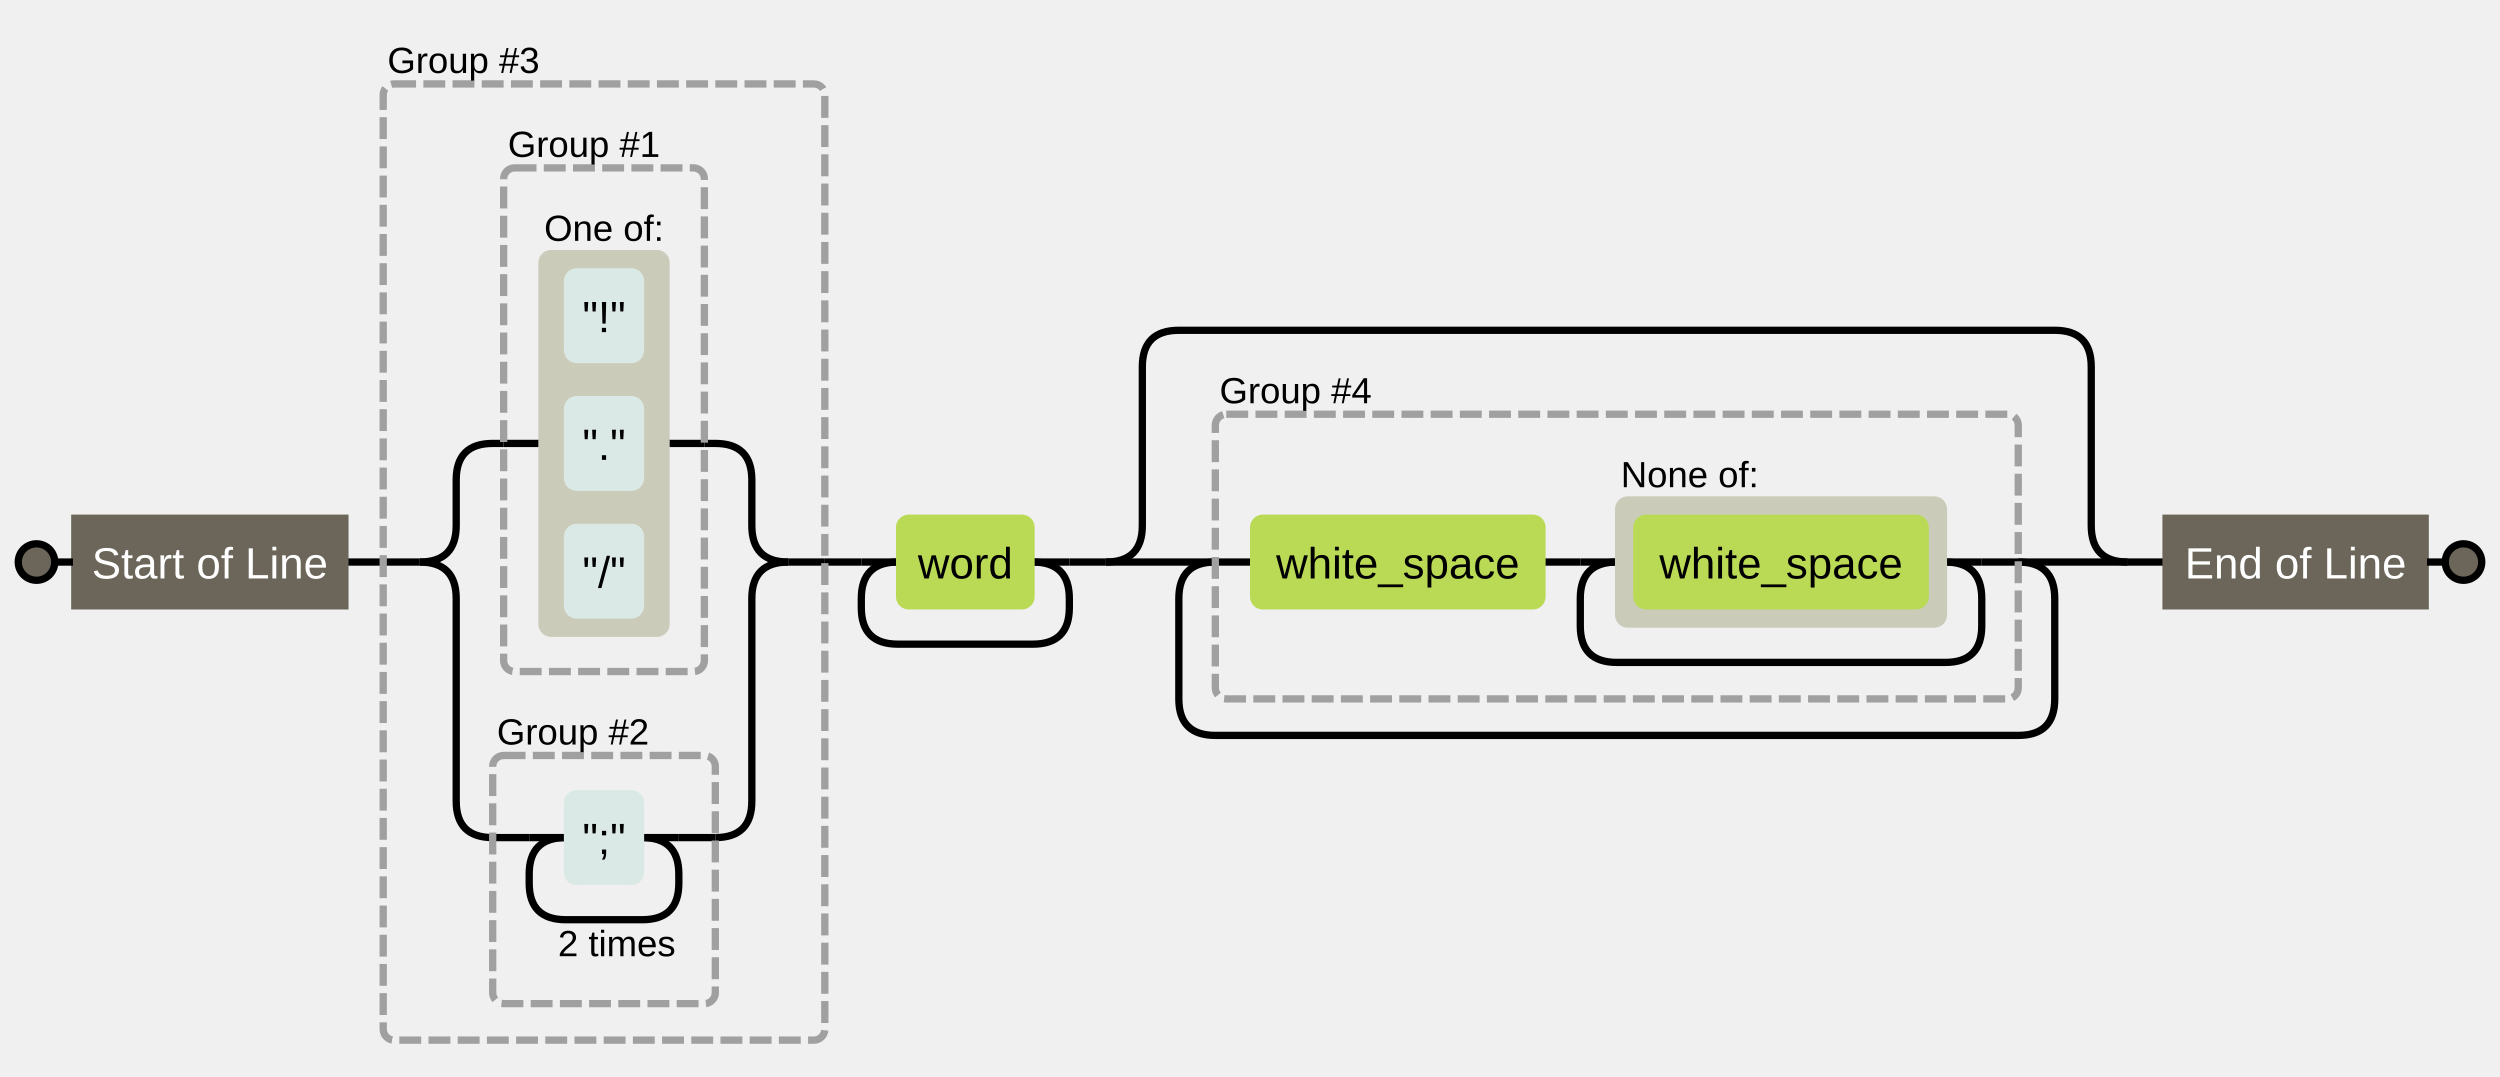
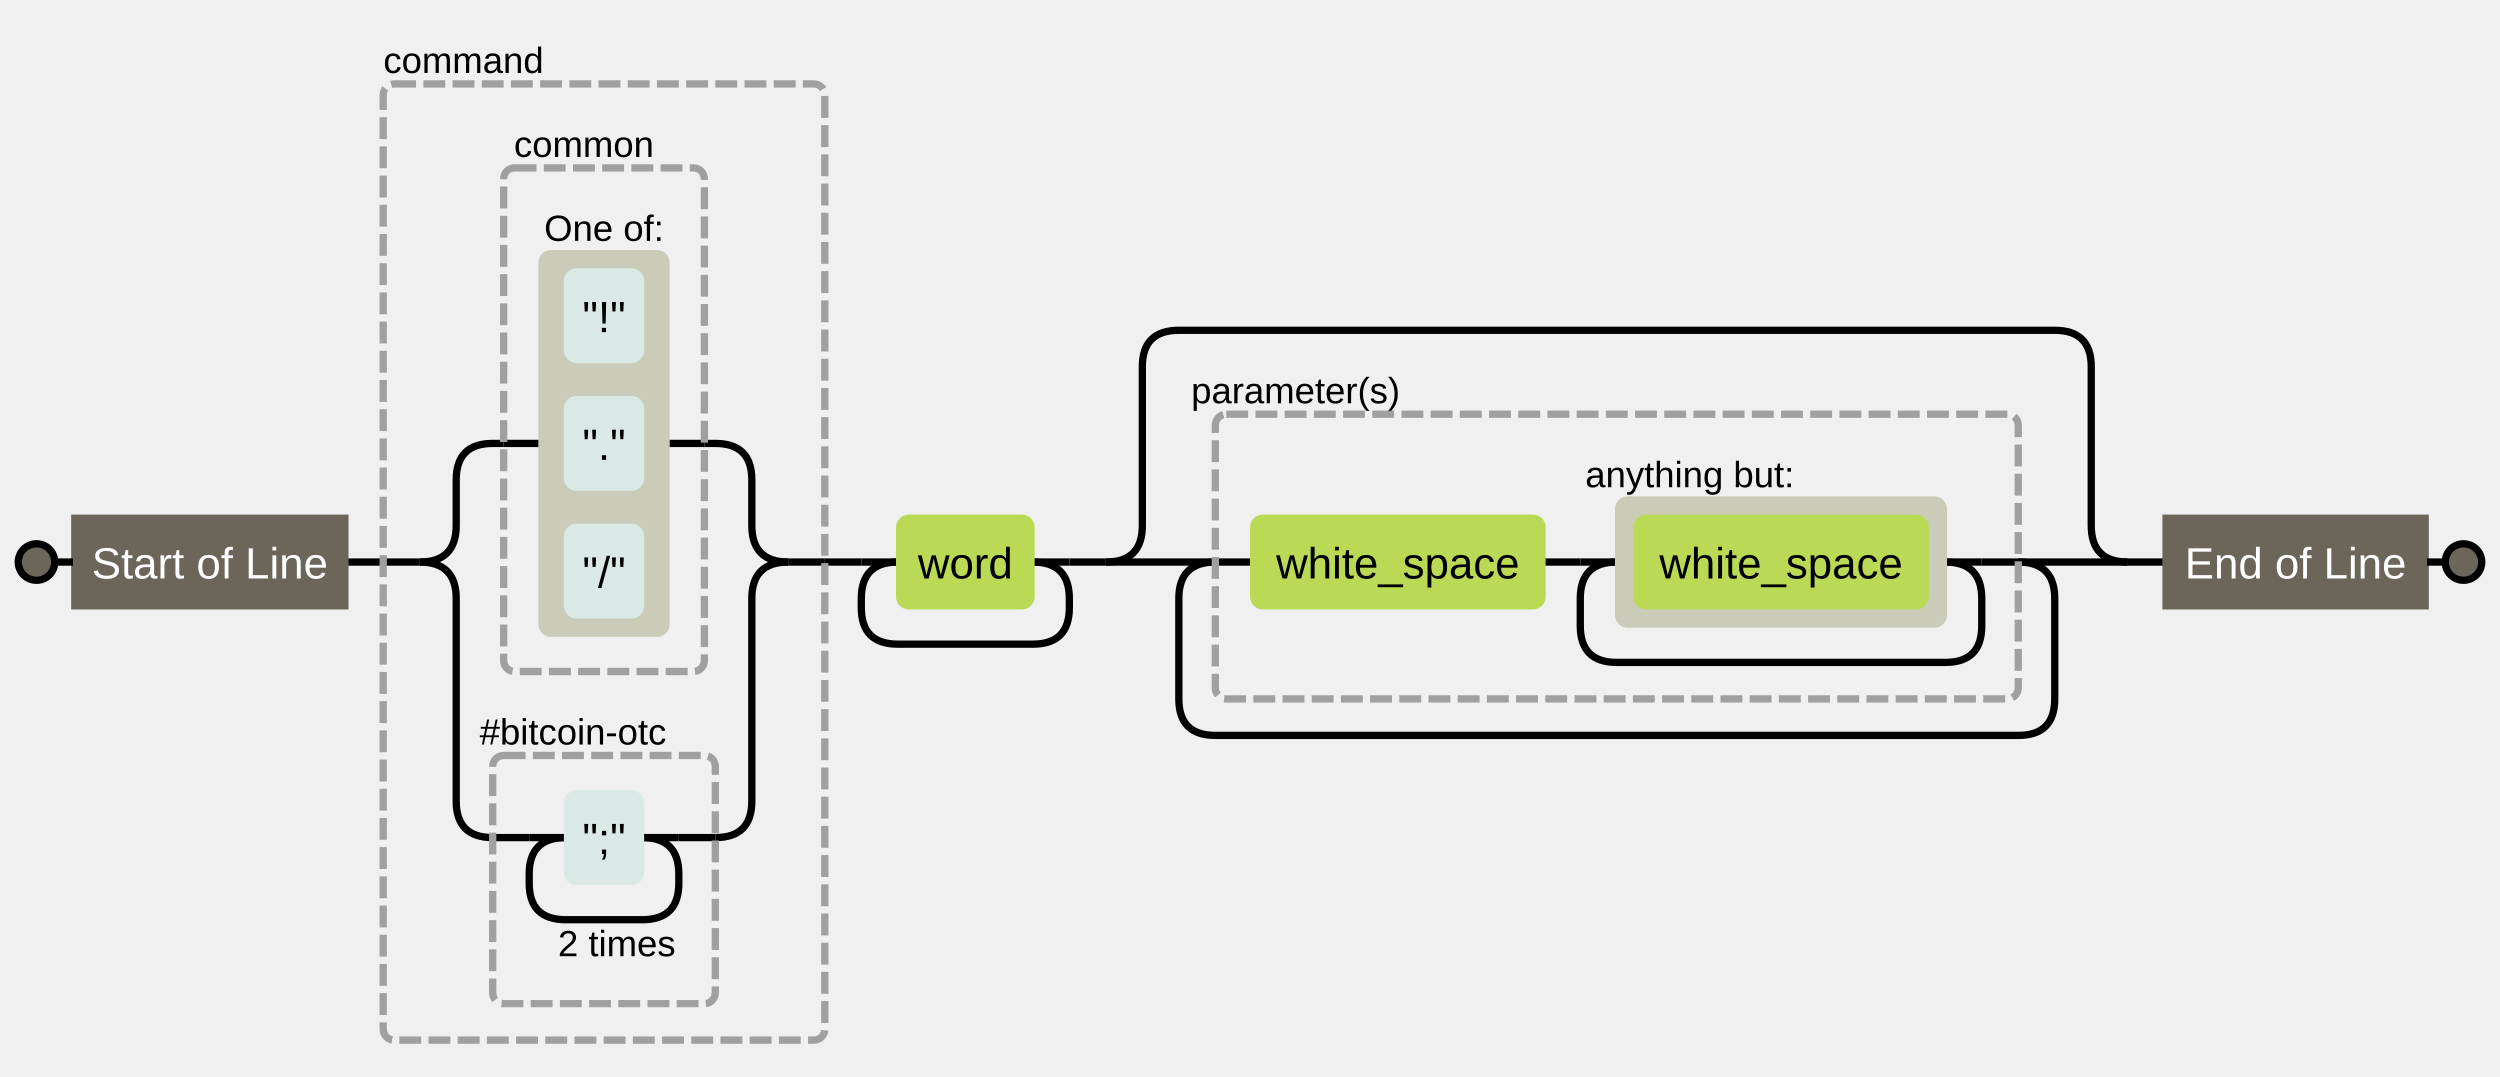
<svg xmlns="http://www.w3.org/2000/svg" height="295" version="1.1" width="685" style="overflow: hidden; position: relative; left: -0.5px;">
  <path fill="none" stroke="#000000" d="M583,154H593" stroke-width="2" style="-webkit-tap-highlight-color: rgba(0, 0, 0, 0);" />
  <path fill="none" stroke="#000000" d="M293,154H303" stroke-width="2" style="-webkit-tap-highlight-color: rgba(0, 0, 0, 0);" />
  <path fill="none" stroke="#000000" d="M226,154H236" stroke-width="2" style="-webkit-tap-highlight-color: rgba(0, 0, 0, 0);" />
  <path fill="none" stroke="#000000" d="M95,154H105" stroke-width="2" style="-webkit-tap-highlight-color: rgba(0, 0, 0, 0);" />
  <path fill="none" stroke="#000000" d="M553,154Q563,154,563,164V191.5Q563,201.5,553,201.5H333Q323,201.5,323,191.5V164Q323,154,333,154" stroke-width="2" style="-webkit-tap-highlight-color: rgba(0, 0, 0, 0);" />
  <path fill="none" stroke="#000000" d="M303,154Q313,154,313,144V100.5Q313,90.5,323,90.5H563Q573,90.5,573,100.5V144Q573,154,583,154" stroke-width="2" style="-webkit-tap-highlight-color: rgba(0, 0, 0, 0);" />
  <path fill="none" stroke="#000000" d="M583,154H553" stroke-width="2" style="-webkit-tap-highlight-color: rgba(0, 0, 0, 0);" />
  <path fill="none" stroke="#000000" d="M303,154H333" stroke-width="2" style="-webkit-tap-highlight-color: rgba(0, 0, 0, 0);" />
  <path fill="none" stroke="#000000" d="M553,154H543" stroke-width="2" style="-webkit-tap-highlight-color: rgba(0, 0, 0, 0);" />
  <path fill="none" stroke="#000000" d="M333,154H343" stroke-width="2" style="-webkit-tap-highlight-color: rgba(0, 0, 0, 0);" />
  <path fill="none" stroke="#000000" d="M423,154H433" stroke-width="2" style="-webkit-tap-highlight-color: rgba(0, 0, 0, 0);" />
  <path fill="none" stroke="#000000" d="M533,154Q543,154,543,164V171.5Q543,181.5,533,181.5H443Q433,181.5,433,171.5V164Q433,154,443,154" stroke-width="2" style="-webkit-tap-highlight-color: rgba(0, 0, 0, 0);" />
  <path fill="none" stroke="#000000" d="M543,154H533" stroke-width="2" style="-webkit-tap-highlight-color: rgba(0, 0, 0, 0);" />
  <path fill="none" stroke="#000000" d="M433,154H443" stroke-width="2" style="-webkit-tap-highlight-color: rgba(0, 0, 0, 0);" />
  <path fill="none" stroke="#000000" d="M283,154Q293,154,293,164V166.5Q293,176.5,283,176.5H246Q236,176.5,236,166.5V164Q236,154,246,154" stroke-width="2" style="-webkit-tap-highlight-color: rgba(0, 0, 0, 0);" />
  <path fill="none" stroke="#000000" d="M293,154H283" stroke-width="2" style="-webkit-tap-highlight-color: rgba(0, 0, 0, 0);" />
  <path fill="none" stroke="#000000" d="M236,154H246" stroke-width="2" style="-webkit-tap-highlight-color: rgba(0, 0, 0, 0);" />
  <path fill="none" stroke="#000000" d="M226,154H216" stroke-width="2" style="-webkit-tap-highlight-color: rgba(0, 0, 0, 0);" />
  <path fill="none" stroke="#000000" d="M105,154H115" stroke-width="2" style="-webkit-tap-highlight-color: rgba(0, 0, 0, 0);" />
  <path fill="none" stroke="#000000" d="M216,154Q206,154,206,164V219.5Q206,229.5,196,229.5H196" stroke-width="2" style="-webkit-tap-highlight-color: rgba(0, 0, 0, 0);" />
  <path fill="none" stroke="#000000" d="M115,154Q125,154,125,164V219.5Q125,229.5,135,229.5H135" stroke-width="2" style="-webkit-tap-highlight-color: rgba(0, 0, 0, 0);" />
  <path fill="none" stroke="#000000" d="M196,229.5H186" stroke-width="2" style="-webkit-tap-highlight-color: rgba(0, 0, 0, 0);" />
  <path fill="none" stroke="#000000" d="M135,229.5H145" stroke-width="2" style="-webkit-tap-highlight-color: rgba(0, 0, 0, 0);" />
  <path fill="none" stroke="#000000" d="M176,229.5Q186,229.5,186,239.5V242Q186,252,176,252H155Q145,252,145,242V239.5Q145,229.5,155,229.5" stroke-width="2" style="-webkit-tap-highlight-color: rgba(0, 0, 0, 0);" />
  <path fill="none" stroke="#000000" d="M186,229.5H176" stroke-width="2" style="-webkit-tap-highlight-color: rgba(0, 0, 0, 0);" />
  <path fill="none" stroke="#000000" d="M145,229.5H155" stroke-width="2" style="-webkit-tap-highlight-color: rgba(0, 0, 0, 0);" />
  <path fill="none" stroke="#000000" d="M216,154Q206,154,206,144V131.5Q206,121.5,196,121.5H193" stroke-width="2" style="-webkit-tap-highlight-color: rgba(0, 0, 0, 0);" />
  <path fill="none" stroke="#000000" d="M115,154Q125,154,125,144V131.5Q125,121.5,135,121.5H138" stroke-width="2" style="-webkit-tap-highlight-color: rgba(0, 0, 0, 0);" />
  <path fill="none" stroke="#000000" d="M193,121.5H183" stroke-width="2" style="-webkit-tap-highlight-color: rgba(0, 0, 0, 0);" />
  <path fill="none" stroke="#000000" d="M138,121.5H148" stroke-width="2" style="-webkit-tap-highlight-color: rgba(0, 0, 0, 0);" />
  <defs style="-webkit-tap-highlight-color: rgba(0, 0, 0, 0);" />
  <rect x="105" y="23" width="121" height="262" r="0" rx="3" ry="3" fill="none" stroke="#a0a0a0" stroke-dasharray="6,2" stroke-width="2" style="-webkit-tap-highlight-color: rgba(0, 0, 0, 0);" />
  <text x="127" y="16.5" text-anchor="middle" font="10px &quot;Arial&quot;" stroke="none" fill="#000000" font-size="10px" style="-webkit-tap-highlight-color: rgba(0, 0, 0, 0); text-anchor: middle; font-style: normal; font-variant: normal; font-weight: normal; font-size: 10px; line-height: normal; font-family: Arial;">
-     <tspan dy="3.5" style="-webkit-tap-highlight-color: rgba(0, 0, 0, 0);">Group #3</tspan>
+     <tspan dy="3.5" style="-webkit-tap-highlight-color: rgba(0, 0, 0, 0);">command</tspan>
  </text>
  <rect x="135" y="207" width="61" height="68" r="0" rx="3" ry="3" fill="none" stroke="#a0a0a0" stroke-dasharray="6,2" stroke-width="2" style="-webkit-tap-highlight-color: rgba(0, 0, 0, 0);" />
  <text x="157" y="200.5" text-anchor="middle" font="10px &quot;Arial&quot;" stroke="none" fill="#000000" font-size="10px" style="-webkit-tap-highlight-color: rgba(0, 0, 0, 0); text-anchor: middle; font-style: normal; font-variant: normal; font-weight: normal; font-size: 10px; line-height: normal; font-family: Arial;">
-     <tspan dy="3.5" style="-webkit-tap-highlight-color: rgba(0, 0, 0, 0);">Group #2</tspan>
+     <tspan dy="3.5" style="-webkit-tap-highlight-color: rgba(0, 0, 0, 0);">#bitcoin-otc</tspan>
  </text>
  <rect x="155" y="217" width="21" height="25" r="0" rx="3" ry="3" fill="#dae9e5" stroke="#dae9e5" style="-webkit-tap-highlight-color: rgba(0, 0, 0, 0);" />
  <text x="165.5" y="229.5" text-anchor="middle" font="10px &quot;Arial&quot;" stroke="none" fill="#000000" font-size="12px" style="-webkit-tap-highlight-color: rgba(0, 0, 0, 0); text-anchor: middle; font-style: normal; font-variant: normal; font-weight: normal; font-size: 12px; line-height: normal; font-family: Arial;">
    <tspan dy="4.5" style="-webkit-tap-highlight-color: rgba(0, 0, 0, 0);">";"</tspan>
  </text>
  <rect x="138" y="46" width="55" height="138" r="0" rx="3" ry="3" fill="none" stroke="#a0a0a0" stroke-dasharray="6,2" stroke-width="2" style="-webkit-tap-highlight-color: rgba(0, 0, 0, 0);" />
  <text x="160" y="39.5" text-anchor="middle" font="10px &quot;Arial&quot;" stroke="none" fill="#000000" font-size="10px" style="-webkit-tap-highlight-color: rgba(0, 0, 0, 0); text-anchor: middle; font-style: normal; font-variant: normal; font-weight: normal; font-size: 10px; line-height: normal; font-family: Arial;">
-     <tspan dy="3.5" style="-webkit-tap-highlight-color: rgba(0, 0, 0, 0);">Group #1</tspan>
+     <tspan dy="3.5" style="-webkit-tap-highlight-color: rgba(0, 0, 0, 0);">common</tspan>
  </text>
  <rect x="148" y="69" width="35" height="105" r="0" rx="3" ry="3" fill="#cbcbba" stroke="#cbcbba" style="-webkit-tap-highlight-color: rgba(0, 0, 0, 0);" />
  <text x="165.5" y="62.5" text-anchor="middle" font="10px &quot;Arial&quot;" stroke="none" fill="#000000" font-size="10px" style="-webkit-tap-highlight-color: rgba(0, 0, 0, 0); text-anchor: middle; font-style: normal; font-variant: normal; font-weight: normal; font-size: 10px; line-height: normal; font-family: Arial;">
    <tspan dy="3.5" style="-webkit-tap-highlight-color: rgba(0, 0, 0, 0);">One of:</tspan>
  </text>
  <rect x="155" y="144" width="21" height="25" r="0" rx="3" ry="3" fill="#dae9e5" stroke="#dae9e5" style="-webkit-tap-highlight-color: rgba(0, 0, 0, 0);" />
  <text x="165.5" y="156.5" text-anchor="middle" font="10px &quot;Arial&quot;" stroke="none" fill="#000000" font-size="12px" style="-webkit-tap-highlight-color: rgba(0, 0, 0, 0); text-anchor: middle; font-style: normal; font-variant: normal; font-weight: normal; font-size: 12px; line-height: normal; font-family: Arial;">
    <tspan dy="4.5" style="-webkit-tap-highlight-color: rgba(0, 0, 0, 0);">"/"</tspan>
  </text>
  <rect x="155" y="109" width="21" height="25" r="0" rx="3" ry="3" fill="#dae9e5" stroke="#dae9e5" style="-webkit-tap-highlight-color: rgba(0, 0, 0, 0);" />
  <text x="165.5" y="121.5" text-anchor="middle" font="10px &quot;Arial&quot;" stroke="none" fill="#000000" font-size="12px" style="-webkit-tap-highlight-color: rgba(0, 0, 0, 0); text-anchor: middle; font-style: normal; font-variant: normal; font-weight: normal; font-size: 12px; line-height: normal; font-family: Arial;">
    <tspan dy="4.5" style="-webkit-tap-highlight-color: rgba(0, 0, 0, 0);">"."</tspan>
  </text>
  <rect x="155" y="74" width="21" height="25" r="0" rx="3" ry="3" fill="#dae9e5" stroke="#dae9e5" style="-webkit-tap-highlight-color: rgba(0, 0, 0, 0);" />
  <text x="165.5" y="86.5" text-anchor="middle" font="10px &quot;Arial&quot;" stroke="none" fill="#000000" font-size="12px" style="-webkit-tap-highlight-color: rgba(0, 0, 0, 0); text-anchor: middle; font-style: normal; font-variant: normal; font-weight: normal; font-size: 12px; line-height: normal; font-family: Arial;">
    <tspan dy="4.5" style="-webkit-tap-highlight-color: rgba(0, 0, 0, 0);">"!"</tspan>
  </text>
  <text x="169" y="258.5" text-anchor="middle" font="10px &quot;Arial&quot;" stroke="none" fill="#000000" font-size="10px" style="-webkit-tap-highlight-color: rgba(0, 0, 0, 0); text-anchor: middle; font-style: normal; font-variant: normal; font-weight: normal; font-size: 10px; line-height: normal; font-family: Arial;">
    <tspan dy="3.5" style="-webkit-tap-highlight-color: rgba(0, 0, 0, 0);">2 times</tspan>
  </text>
  <rect x="246" y="141.5" width="37" height="25" r="0" rx="3" ry="3" fill="#bada55" stroke="#bada55" style="-webkit-tap-highlight-color: rgba(0, 0, 0, 0);" />
  <text x="264.5" y="154" text-anchor="middle" font="10px &quot;Arial&quot;" stroke="none" fill="#000000" font-size="12px" style="-webkit-tap-highlight-color: rgba(0, 0, 0, 0); text-anchor: middle; font-style: normal; font-variant: normal; font-weight: normal; font-size: 12px; line-height: normal; font-family: Arial;">
    <tspan dy="4.5" style="-webkit-tap-highlight-color: rgba(0, 0, 0, 0);">word</tspan>
  </text>
  <rect x="333" y="113.5" width="220" height="78" r="0" rx="3" ry="3" fill="none" stroke="#a0a0a0" stroke-dasharray="6,2" stroke-width="2" style="-webkit-tap-highlight-color: rgba(0, 0, 0, 0);" />
  <text x="355" y="107" text-anchor="middle" font="10px &quot;Arial&quot;" stroke="none" fill="#000000" font-size="10px" style="-webkit-tap-highlight-color: rgba(0, 0, 0, 0); text-anchor: middle; font-style: normal; font-variant: normal; font-weight: normal; font-size: 10px; line-height: normal; font-family: Arial;">
-     <tspan dy="3.5" style="-webkit-tap-highlight-color: rgba(0, 0, 0, 0);">Group #4</tspan>
+     <tspan dy="3.5" style="-webkit-tap-highlight-color: rgba(0, 0, 0, 0);">parameter(s)</tspan>
  </text>
  <rect x="443" y="136.5" width="90" height="35" r="0" rx="3" ry="3" fill="#cbcbba" stroke="#cbcbba" style="-webkit-tap-highlight-color: rgba(0, 0, 0, 0);" />
  <text x="463" y="130" text-anchor="middle" font="10px &quot;Arial&quot;" stroke="none" fill="#000000" font-size="10px" style="-webkit-tap-highlight-color: rgba(0, 0, 0, 0); text-anchor: middle; font-style: normal; font-variant: normal; font-weight: normal; font-size: 10px; line-height: normal; font-family: Arial;">
-     <tspan dy="3.5" style="-webkit-tap-highlight-color: rgba(0, 0, 0, 0);">None of:</tspan>
+     <tspan dy="3.5" style="-webkit-tap-highlight-color: rgba(0, 0, 0, 0);">anything but:</tspan>
  </text>
  <rect x="448" y="141.5" width="80" height="25" r="0" rx="3" ry="3" fill="#bada55" stroke="#bada55" style="-webkit-tap-highlight-color: rgba(0, 0, 0, 0);" />
  <text x="488" y="154" text-anchor="middle" font="10px &quot;Arial&quot;" stroke="none" fill="#000000" font-size="12px" style="-webkit-tap-highlight-color: rgba(0, 0, 0, 0); text-anchor: middle; font-style: normal; font-variant: normal; font-weight: normal; font-size: 12px; line-height: normal; font-family: Arial;">
    <tspan dy="4.5" style="-webkit-tap-highlight-color: rgba(0, 0, 0, 0);">white_space</tspan>
  </text>
  <rect x="343" y="141.5" width="80" height="25" r="0" rx="3" ry="3" fill="#bada55" stroke="#bada55" style="-webkit-tap-highlight-color: rgba(0, 0, 0, 0);" />
  <text x="383" y="154" text-anchor="middle" font="10px &quot;Arial&quot;" stroke="none" fill="#000000" font-size="12px" style="-webkit-tap-highlight-color: rgba(0, 0, 0, 0); text-anchor: middle; font-style: normal; font-variant: normal; font-weight: normal; font-size: 12px; line-height: normal; font-family: Arial;">
    <tspan dy="4.5" style="-webkit-tap-highlight-color: rgba(0, 0, 0, 0);">white_space</tspan>
  </text>
  <rect x="20" y="141.5" width="75" height="25" r="0" rx="0" ry="0" fill="#6b6659" stroke="#6b6659" style="-webkit-tap-highlight-color: rgba(0, 0, 0, 0);" />
  <text x="57.5" y="154" text-anchor="middle" font="10px &quot;Arial&quot;" stroke="none" fill="#ffffff" font-size="12px" style="-webkit-tap-highlight-color: rgba(0, 0, 0, 0); text-anchor: middle; font-style: normal; font-variant: normal; font-weight: normal; font-size: 12px; line-height: normal; font-family: Arial;">
    <tspan dy="4.5" style="-webkit-tap-highlight-color: rgba(0, 0, 0, 0);">Start of Line</tspan>
  </text>
  <rect x="593" y="141.5" width="72" height="25" r="0" rx="0" ry="0" fill="#6b6659" stroke="#6b6659" style="-webkit-tap-highlight-color: rgba(0, 0, 0, 0);" />
  <text x="629" y="154" text-anchor="middle" font="10px &quot;Arial&quot;" stroke="none" fill="#ffffff" font-size="12px" style="-webkit-tap-highlight-color: rgba(0, 0, 0, 0); text-anchor: middle; font-style: normal; font-variant: normal; font-weight: normal; font-size: 12px; line-height: normal; font-family: Arial;">
    <tspan dy="4.5" style="-webkit-tap-highlight-color: rgba(0, 0, 0, 0);">End of Line</tspan>
  </text>
  <path fill="none" stroke="#000000" d="M10,154H20" stroke-width="2" style="-webkit-tap-highlight-color: rgba(0, 0, 0, 0);" />
  <circle cx="10" cy="154" r="5" fill="#6b6659" stroke="#000" stroke-width="2" style="-webkit-tap-highlight-color: rgba(0, 0, 0, 0);" />
  <path fill="none" stroke="#000000" d="M675,154H665" stroke-width="2" style="-webkit-tap-highlight-color: rgba(0, 0, 0, 0);" />
  <circle cx="675" cy="154" r="5" fill="#6b6659" stroke="#000" stroke-width="2" style="-webkit-tap-highlight-color: rgba(0, 0, 0, 0);" />
</svg>
